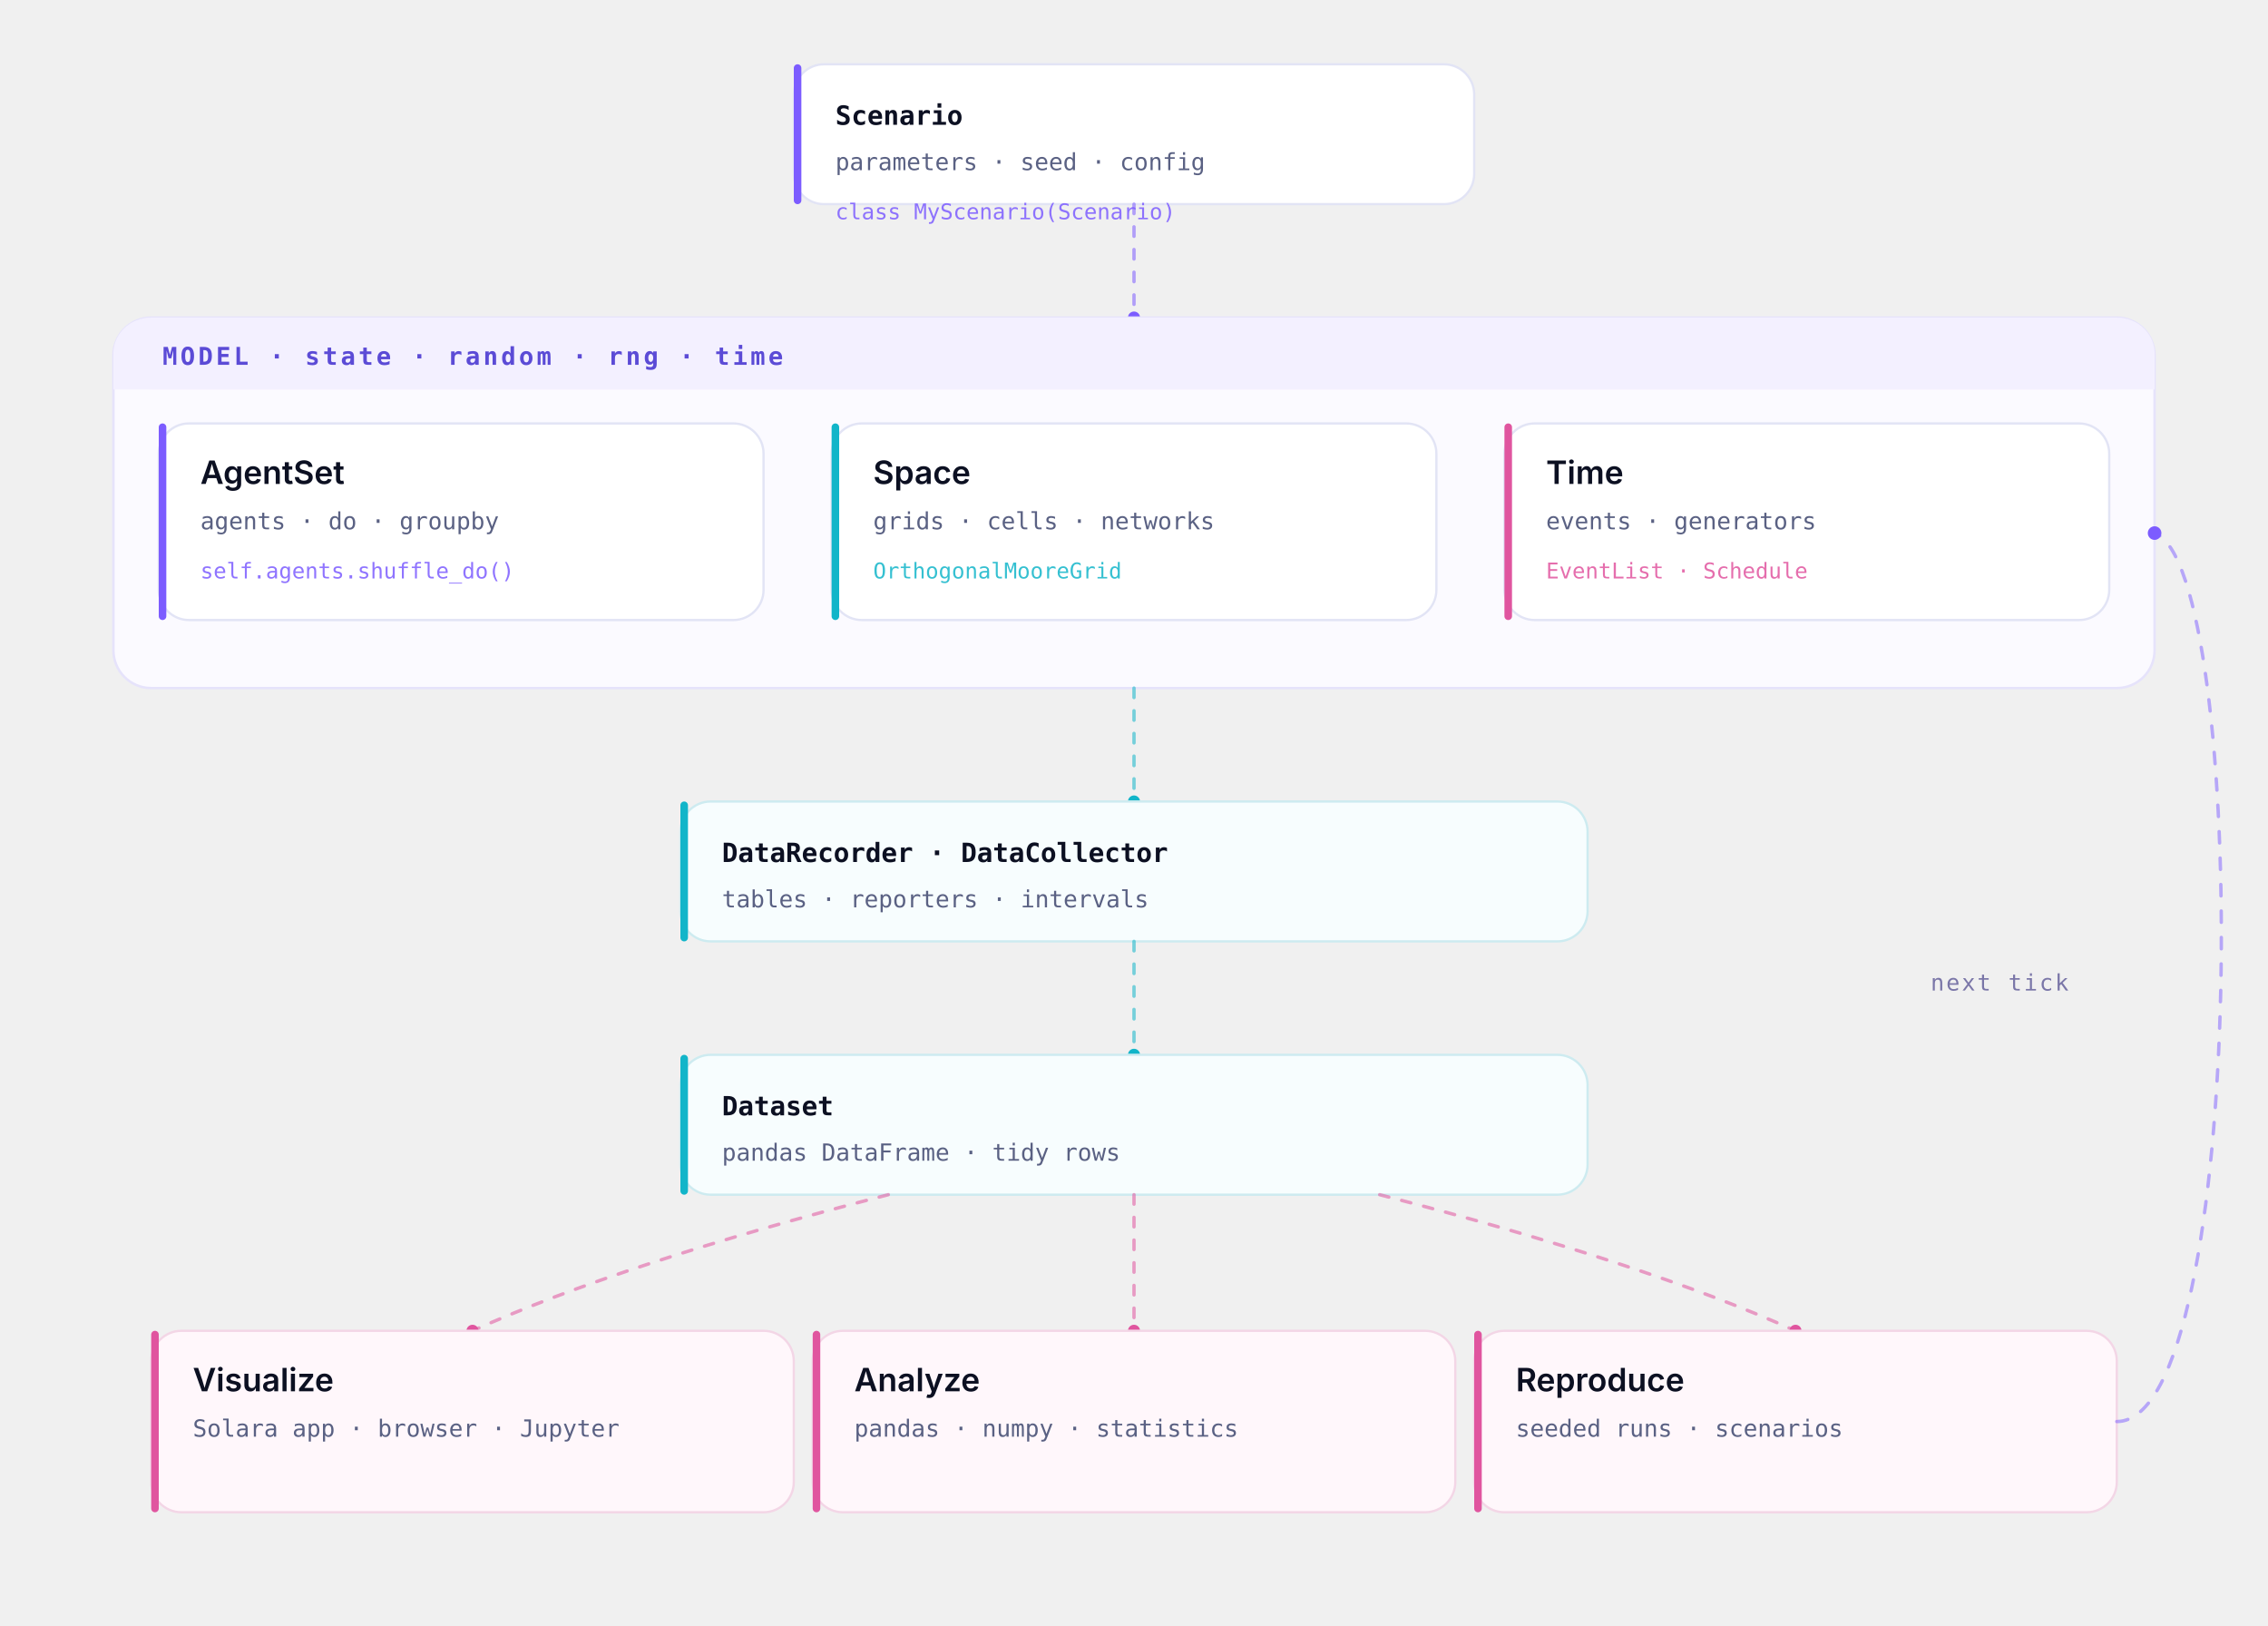
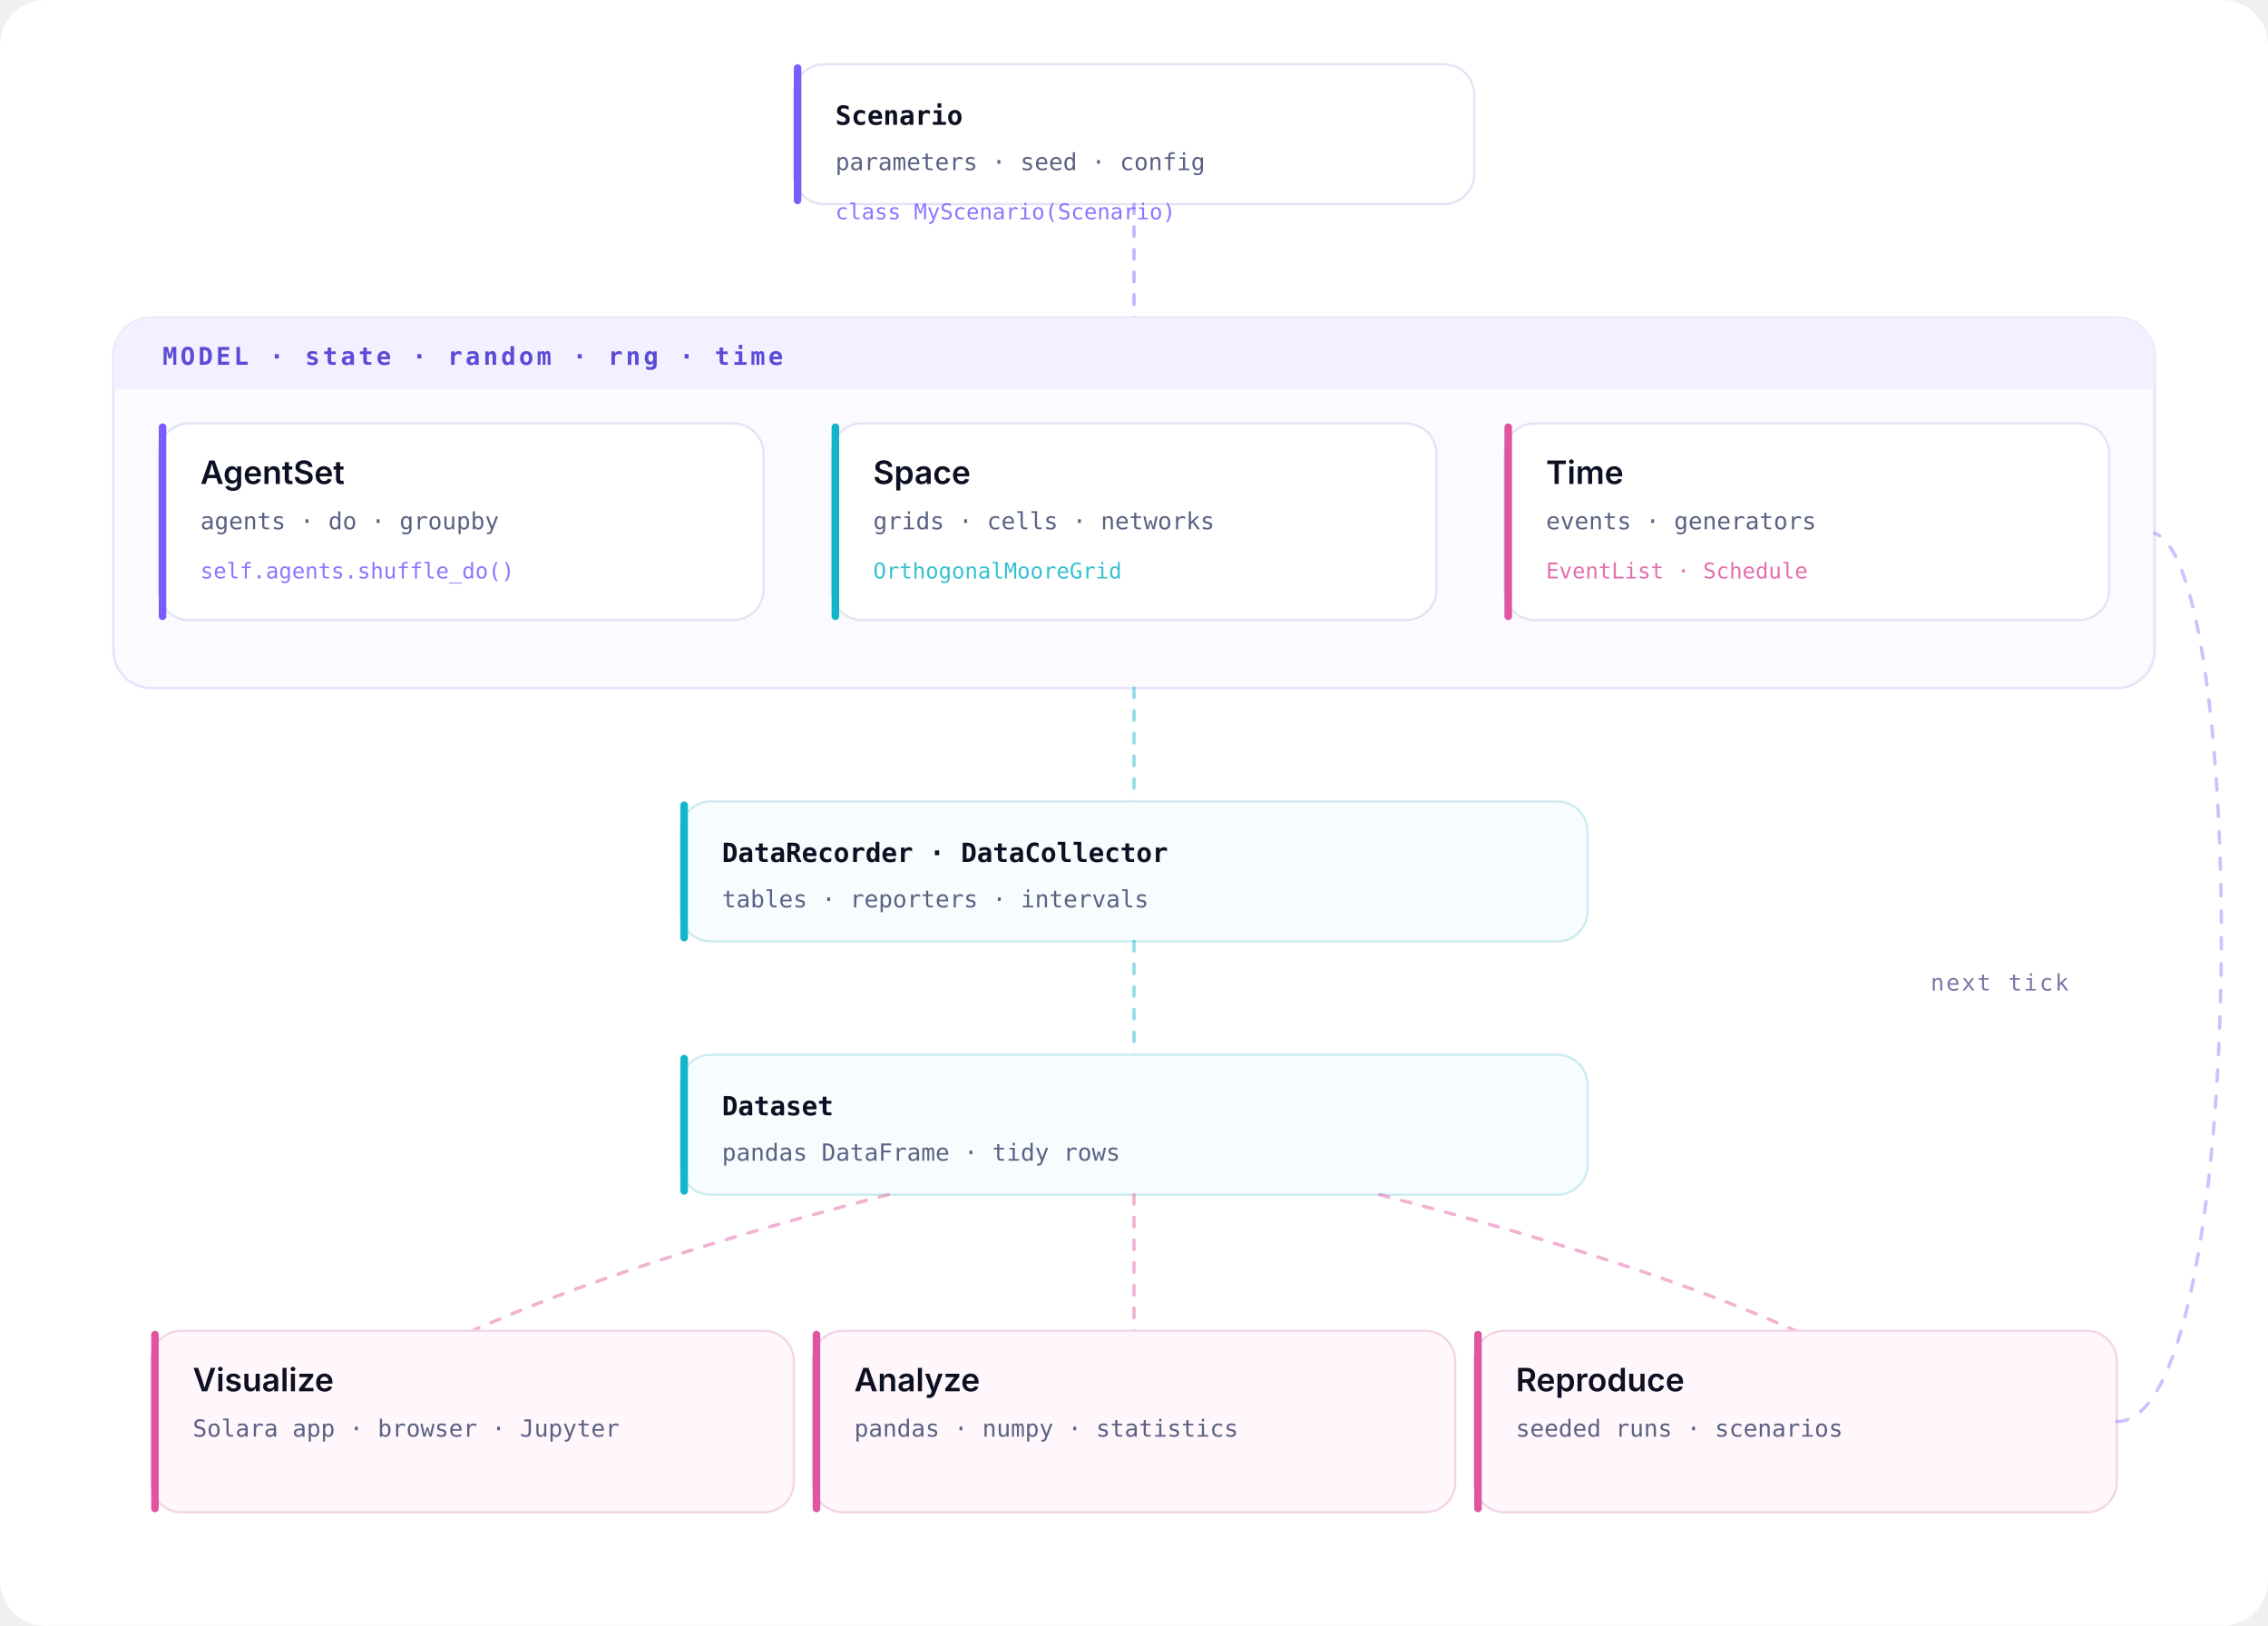
<svg xmlns="http://www.w3.org/2000/svg" viewBox="0 0 1200 860" width="1200" height="860" role="img" aria-label="Modelly architecture: a scenario configures the model, which runs agents in a space on a schedule, records data into datasets and is explored through visualization and analysis.">
+   <defs>
+     <style>
+       @media (prefers-reduced-motion: reduce) { * { animation: none !important; } }
+     </style>
+   </defs>
+   <rect width="1200" height="860" rx="24" fill="#FFFFFF" />
  <g>
    <rect x="420" y="34" width="360" height="74" rx="16" fill="#FFFFFF" stroke="#E2E4F5" stroke-width="1.2" />
    <rect x="420" y="34" width="4" height="74" rx="2" fill="#7C5CFF" />
    <text x="442" y="66" font-family="'JetBrains Mono', 'SF Mono', ui-monospace, Menlo, monospace" font-size="14" font-weight="600" fill="#0C1022">Scenario</text>
    <text x="442" y="90" font-family="'JetBrains Mono', 'SF Mono', ui-monospace, Menlo, monospace" font-size="12.5" fill="#5A6183">parameters · seed · config</text>
    <text x="442" y="116" font-family="'JetBrains Mono', 'SF Mono', ui-monospace, Menlo, monospace" font-size="11.5" fill="#7C5CFF" fill-opacity="0.85">class MyScenario(Scenario)</text>
  </g>
  <g>
-     <path d="M600 108 Q600.0 138.0 600 168" fill="none" stroke="#7C5CFF" stroke-opacity="0.55" stroke-width="1.8" stroke-dasharray="5 7" stroke-linecap="round" />
-     <circle cx="600" cy="168" r="3.2" fill="#7C5CFF" />
+     <path id="f93115" d="M600 108 Q600.0 138.0 600 168" fill="none" stroke="#7C5CFF" stroke-opacity="0.45" stroke-width="1.8" stroke-dasharray="5 7" stroke-linecap="round">
+       <animate attributeName="stroke-dashoffset" from="0" to="-24" dur="2.6s" repeatCount="indefinite" />
+     </path>
+     <circle r="3.2" fill="#7C5CFF" opacity="0">
+       <animateMotion dur="3.6s" begin="-0s" repeatCount="indefinite" keyPoints="0;1" keyTimes="0;1" calcMode="spline" keySplines="0.4 0 0.2 1">
+         <mpath href="#f93115" />
+       </animateMotion>
+       <animate attributeName="opacity" values="0;1;1;0" dur="3.6s" begin="-0s" repeatCount="indefinite" />
+     </circle>
  </g>
  <g>
    <rect x="60" y="168" width="1080" height="196" rx="20" fill="#FBFAFF" stroke="#E6E3FB" stroke-width="1.3" />
    <rect x="60" y="168" width="1080" height="38" rx="20" fill="#F3F0FF" />
    <rect x="60" y="186" width="1080" height="20" fill="#F3F0FF" />
    <text x="86" y="193" font-family="'JetBrains Mono', ui-monospace, monospace" font-size="13" font-weight="600" fill="#5B4BD6" letter-spacing="1.6">MODEL  ·  state · random · rng · time</text>
  </g>
  <g>
    <rect x="84" y="224" width="320" height="104" rx="16" fill="#FFFFFF" stroke="#E2E4F5" stroke-width="1.2" />
    <rect x="84" y="224" width="4" height="104" rx="2" fill="#7C5CFF" />
    <text x="106" y="256" font-family="Inter, 'Segoe UI', 'Helvetica Neue', system-ui, -apple-system, sans-serif" font-size="17" font-weight="600" fill="#0C1022">AgentSet</text>
    <text x="106" y="280" font-family="'JetBrains Mono', 'SF Mono', ui-monospace, Menlo, monospace" font-size="12.5" fill="#5A6183">agents · do · groupby</text>
    <text x="106" y="306" font-family="'JetBrains Mono', 'SF Mono', ui-monospace, Menlo, monospace" font-size="11.5" fill="#7C5CFF" fill-opacity="0.85">self.agents.shuffle_do()</text>
  </g>
  <g>
    <rect x="440" y="224" width="320" height="104" rx="16" fill="#FFFFFF" stroke="#E2E4F5" stroke-width="1.2" />
    <rect x="440" y="224" width="4" height="104" rx="2" fill="#12B5C9" />
    <text x="462" y="256" font-family="Inter, 'Segoe UI', 'Helvetica Neue', system-ui, -apple-system, sans-serif" font-size="17" font-weight="600" fill="#0C1022">Space</text>
    <text x="462" y="280" font-family="'JetBrains Mono', 'SF Mono', ui-monospace, Menlo, monospace" font-size="12.5" fill="#5A6183">grids · cells · networks</text>
    <text x="462" y="306" font-family="'JetBrains Mono', 'SF Mono', ui-monospace, Menlo, monospace" font-size="11.5" fill="#12B5C9" fill-opacity="0.85">OrthogonalMooreGrid</text>
  </g>
  <g>
    <rect x="796" y="224" width="320" height="104" rx="16" fill="#FFFFFF" stroke="#E2E4F5" stroke-width="1.2" />
    <rect x="796" y="224" width="4" height="104" rx="2" fill="#E0559F" />
    <text x="818" y="256" font-family="Inter, 'Segoe UI', 'Helvetica Neue', system-ui, -apple-system, sans-serif" font-size="17" font-weight="600" fill="#0C1022">Time</text>
    <text x="818" y="280" font-family="'JetBrains Mono', 'SF Mono', ui-monospace, Menlo, monospace" font-size="12.5" fill="#5A6183">events · generators</text>
    <text x="818" y="306" font-family="'JetBrains Mono', 'SF Mono', ui-monospace, Menlo, monospace" font-size="11.5" fill="#E0559F" fill-opacity="0.85">EventList · Schedule</text>
  </g>
  <g>
-     <path d="M600 364 Q600.0 394.0 600 424" fill="none" stroke="#12B5C9" stroke-opacity="0.55" stroke-width="1.8" stroke-dasharray="5 7" stroke-linecap="round" />
-     <circle cx="600" cy="424" r="3.2" fill="#12B5C9" />
+     <path id="f62941" d="M600 364 Q600.0 394.0 600 424" fill="none" stroke="#12B5C9" stroke-opacity="0.45" stroke-width="1.8" stroke-dasharray="5 7" stroke-linecap="round">
+       <animate attributeName="stroke-dashoffset" from="0" to="-24" dur="3.0s" repeatCount="indefinite" />
+     </path>
+     <circle r="3.2" fill="#12B5C9" opacity="0">
+       <animateMotion dur="4.2s" begin="-0s" repeatCount="indefinite" keyPoints="0;1" keyTimes="0;1" calcMode="spline" keySplines="0.4 0 0.2 1">
+         <mpath href="#f62941" />
+       </animateMotion>
+       <animate attributeName="opacity" values="0;1;1;0" dur="4.2s" begin="-0s" repeatCount="indefinite" />
+     </circle>
  </g>
  <g>
    <rect x="360" y="424" width="480" height="74" rx="16" fill="#F7FDFE" stroke="#CDEBF0" stroke-width="1.2" />
    <rect x="360" y="424" width="4" height="74" rx="2" fill="#12B5C9" />
    <text x="382" y="456" font-family="'JetBrains Mono', 'SF Mono', ui-monospace, Menlo, monospace" font-size="14" font-weight="600" fill="#0C1022">DataRecorder · DataCollector</text>
    <text x="382" y="480" font-family="'JetBrains Mono', 'SF Mono', ui-monospace, Menlo, monospace" font-size="12.5" fill="#5A6183">tables · reporters · intervals</text>
  </g>
  <g>
-     <path d="M600 498 Q600.0 528.0 600 558" fill="none" stroke="#12B5C9" stroke-opacity="0.55" stroke-width="1.8" stroke-dasharray="5 7" stroke-linecap="round" />
-     <circle cx="600" cy="558" r="3.2" fill="#12B5C9" />
+     <path id="f31631" d="M600 498 Q600.0 528.0 600 558" fill="none" stroke="#12B5C9" stroke-opacity="0.45" stroke-width="1.8" stroke-dasharray="5 7" stroke-linecap="round">
+       <animate attributeName="stroke-dashoffset" from="0" to="-24" dur="3.0s" repeatCount="indefinite" />
+     </path>
+     <circle r="3.2" fill="#12B5C9" opacity="0">
+       <animateMotion dur="4.2s" begin="-0s" repeatCount="indefinite" keyPoints="0;1" keyTimes="0;1" calcMode="spline" keySplines="0.4 0 0.2 1">
+         <mpath href="#f31631" />
+       </animateMotion>
+       <animate attributeName="opacity" values="0;1;1;0" dur="4.2s" begin="-0s" repeatCount="indefinite" />
+     </circle>
  </g>
  <g>
    <rect x="360" y="558" width="480" height="74" rx="16" fill="#F7FDFE" stroke="#CDEBF0" stroke-width="1.2" />
    <rect x="360" y="558" width="4" height="74" rx="2" fill="#12B5C9" />
    <text x="382" y="590" font-family="'JetBrains Mono', 'SF Mono', ui-monospace, Menlo, monospace" font-size="14" font-weight="600" fill="#0C1022">Dataset</text>
    <text x="382" y="614" font-family="'JetBrains Mono', 'SF Mono', ui-monospace, Menlo, monospace" font-size="12.5" fill="#5A6183">pandas DataFrame · tidy rows</text>
  </g>
  <g>
-     <path d="M470 632 Q330.0 668.0 250 704" fill="none" stroke="#E0559F" stroke-opacity="0.55" stroke-width="1.8" stroke-dasharray="5 7" stroke-linecap="round" />
-     <circle cx="250" cy="704" r="3.2" fill="#E0559F" />
+     <path id="f85682" d="M470 632 Q330.0 668.0 250 704" fill="none" stroke="#E0559F" stroke-opacity="0.45" stroke-width="1.8" stroke-dasharray="5 7" stroke-linecap="round">
+       <animate attributeName="stroke-dashoffset" from="0" to="-24" dur="3.2s" repeatCount="indefinite" />
+     </path>
+     <circle r="3.2" fill="#E0559F" opacity="0">
+       <animateMotion dur="4.5s" begin="-0.4s" repeatCount="indefinite" keyPoints="0;1" keyTimes="0;1" calcMode="spline" keySplines="0.4 0 0.2 1">
+         <mpath href="#f85682" />
+       </animateMotion>
+       <animate attributeName="opacity" values="0;1;1;0" dur="4.5s" begin="-0.4s" repeatCount="indefinite" />
+     </circle>
  </g>
  <g>
-     <path d="M600 632 Q600.0 668.0 600 704" fill="none" stroke="#E0559F" stroke-opacity="0.55" stroke-width="1.8" stroke-dasharray="5 7" stroke-linecap="round" />
-     <circle cx="600" cy="704" r="3.2" fill="#E0559F" />
+     <path id="f61727" d="M600 632 Q600.0 668.0 600 704" fill="none" stroke="#E0559F" stroke-opacity="0.45" stroke-width="1.8" stroke-dasharray="5 7" stroke-linecap="round">
+       <animate attributeName="stroke-dashoffset" from="0" to="-24" dur="3.2s" repeatCount="indefinite" />
+     </path>
+     <circle r="3.2" fill="#E0559F" opacity="0">
+       <animateMotion dur="4.5s" begin="-0.9s" repeatCount="indefinite" keyPoints="0;1" keyTimes="0;1" calcMode="spline" keySplines="0.4 0 0.2 1">
+         <mpath href="#f61727" />
+       </animateMotion>
+       <animate attributeName="opacity" values="0;1;1;0" dur="4.5s" begin="-0.9s" repeatCount="indefinite" />
+     </circle>
  </g>
  <g>
-     <path d="M730 632 Q870.0 668.0 950 704" fill="none" stroke="#E0559F" stroke-opacity="0.55" stroke-width="1.8" stroke-dasharray="5 7" stroke-linecap="round" />
-     <circle cx="950" cy="704" r="3.2" fill="#E0559F" />
+     <path id="f22231" d="M730 632 Q870.0 668.0 950 704" fill="none" stroke="#E0559F" stroke-opacity="0.45" stroke-width="1.8" stroke-dasharray="5 7" stroke-linecap="round">
+       <animate attributeName="stroke-dashoffset" from="0" to="-24" dur="3.2s" repeatCount="indefinite" />
+     </path>
+     <circle r="3.2" fill="#E0559F" opacity="0">
+       <animateMotion dur="4.5s" begin="-1.4s" repeatCount="indefinite" keyPoints="0;1" keyTimes="0;1" calcMode="spline" keySplines="0.4 0 0.2 1">
+         <mpath href="#f22231" />
+       </animateMotion>
+       <animate attributeName="opacity" values="0;1;1;0" dur="4.5s" begin="-1.4s" repeatCount="indefinite" />
+     </circle>
  </g>
  <g>
    <rect x="80" y="704" width="340" height="96" rx="16" fill="#FFF7FB" stroke="#F3D6E6" stroke-width="1.2" />
    <rect x="80" y="704" width="4" height="96" rx="2" fill="#E0559F" />
    <text x="102" y="736" font-family="Inter, 'Segoe UI', 'Helvetica Neue', system-ui, -apple-system, sans-serif" font-size="17" font-weight="600" fill="#0C1022">Visualize</text>
    <text x="102" y="760" font-family="'JetBrains Mono', 'SF Mono', ui-monospace, Menlo, monospace" font-size="12.5" fill="#5A6183">Solara app · browser · Jupyter</text>
  </g>
  <g>
    <rect x="430" y="704" width="340" height="96" rx="16" fill="#FFF7FB" stroke="#F3D6E6" stroke-width="1.2" />
    <rect x="430" y="704" width="4" height="96" rx="2" fill="#E0559F" />
    <text x="452" y="736" font-family="Inter, 'Segoe UI', 'Helvetica Neue', system-ui, -apple-system, sans-serif" font-size="17" font-weight="600" fill="#0C1022">Analyze</text>
    <text x="452" y="760" font-family="'JetBrains Mono', 'SF Mono', ui-monospace, Menlo, monospace" font-size="12.5" fill="#5A6183">pandas · numpy · statistics</text>
  </g>
  <g>
    <rect x="780" y="704" width="340" height="96" rx="16" fill="#FFF7FB" stroke="#F3D6E6" stroke-width="1.2" />
    <rect x="780" y="704" width="4" height="96" rx="2" fill="#E0559F" />
    <text x="802" y="736" font-family="Inter, 'Segoe UI', 'Helvetica Neue', system-ui, -apple-system, sans-serif" font-size="17" font-weight="600" fill="#0C1022">Reproduce</text>
    <text x="802" y="760" font-family="'JetBrains Mono', 'SF Mono', ui-monospace, Menlo, monospace" font-size="12.5" fill="#5A6183">seeded runs · scenarios</text>
  </g>
  <g>
-     <path d="M1120 752 C1190 752 1190 300 1140 282" fill="none" stroke="#7C5CFF" stroke-opacity="0.5" stroke-width="1.8" stroke-dasharray="6 8" stroke-linecap="round" />
-     <circle cx="1140" cy="282" r="3.6" fill="#7C5CFF" />
+     <path id="loopback" d="M1120 752 C1190 752 1190 300 1140 282" fill="none" stroke="#7C5CFF" stroke-opacity="0.38" stroke-width="1.8" stroke-dasharray="6 8" stroke-linecap="round">
+       <animate attributeName="stroke-dashoffset" from="0" to="-28" dur="3.4s" repeatCount="indefinite" />
+     </path>
+     <circle r="3.6" fill="#7C5CFF" opacity="0">
+       <animateMotion dur="6.5s" repeatCount="indefinite">
+         <mpath href="#loopback" />
+       </animateMotion>
+     </circle>
    <text x="1058" y="524" text-anchor="middle" font-family="'JetBrains Mono', ui-monospace, monospace" font-size="12" fill="#7A76A8" letter-spacing="1">next tick</text>
  </g>
</svg>
